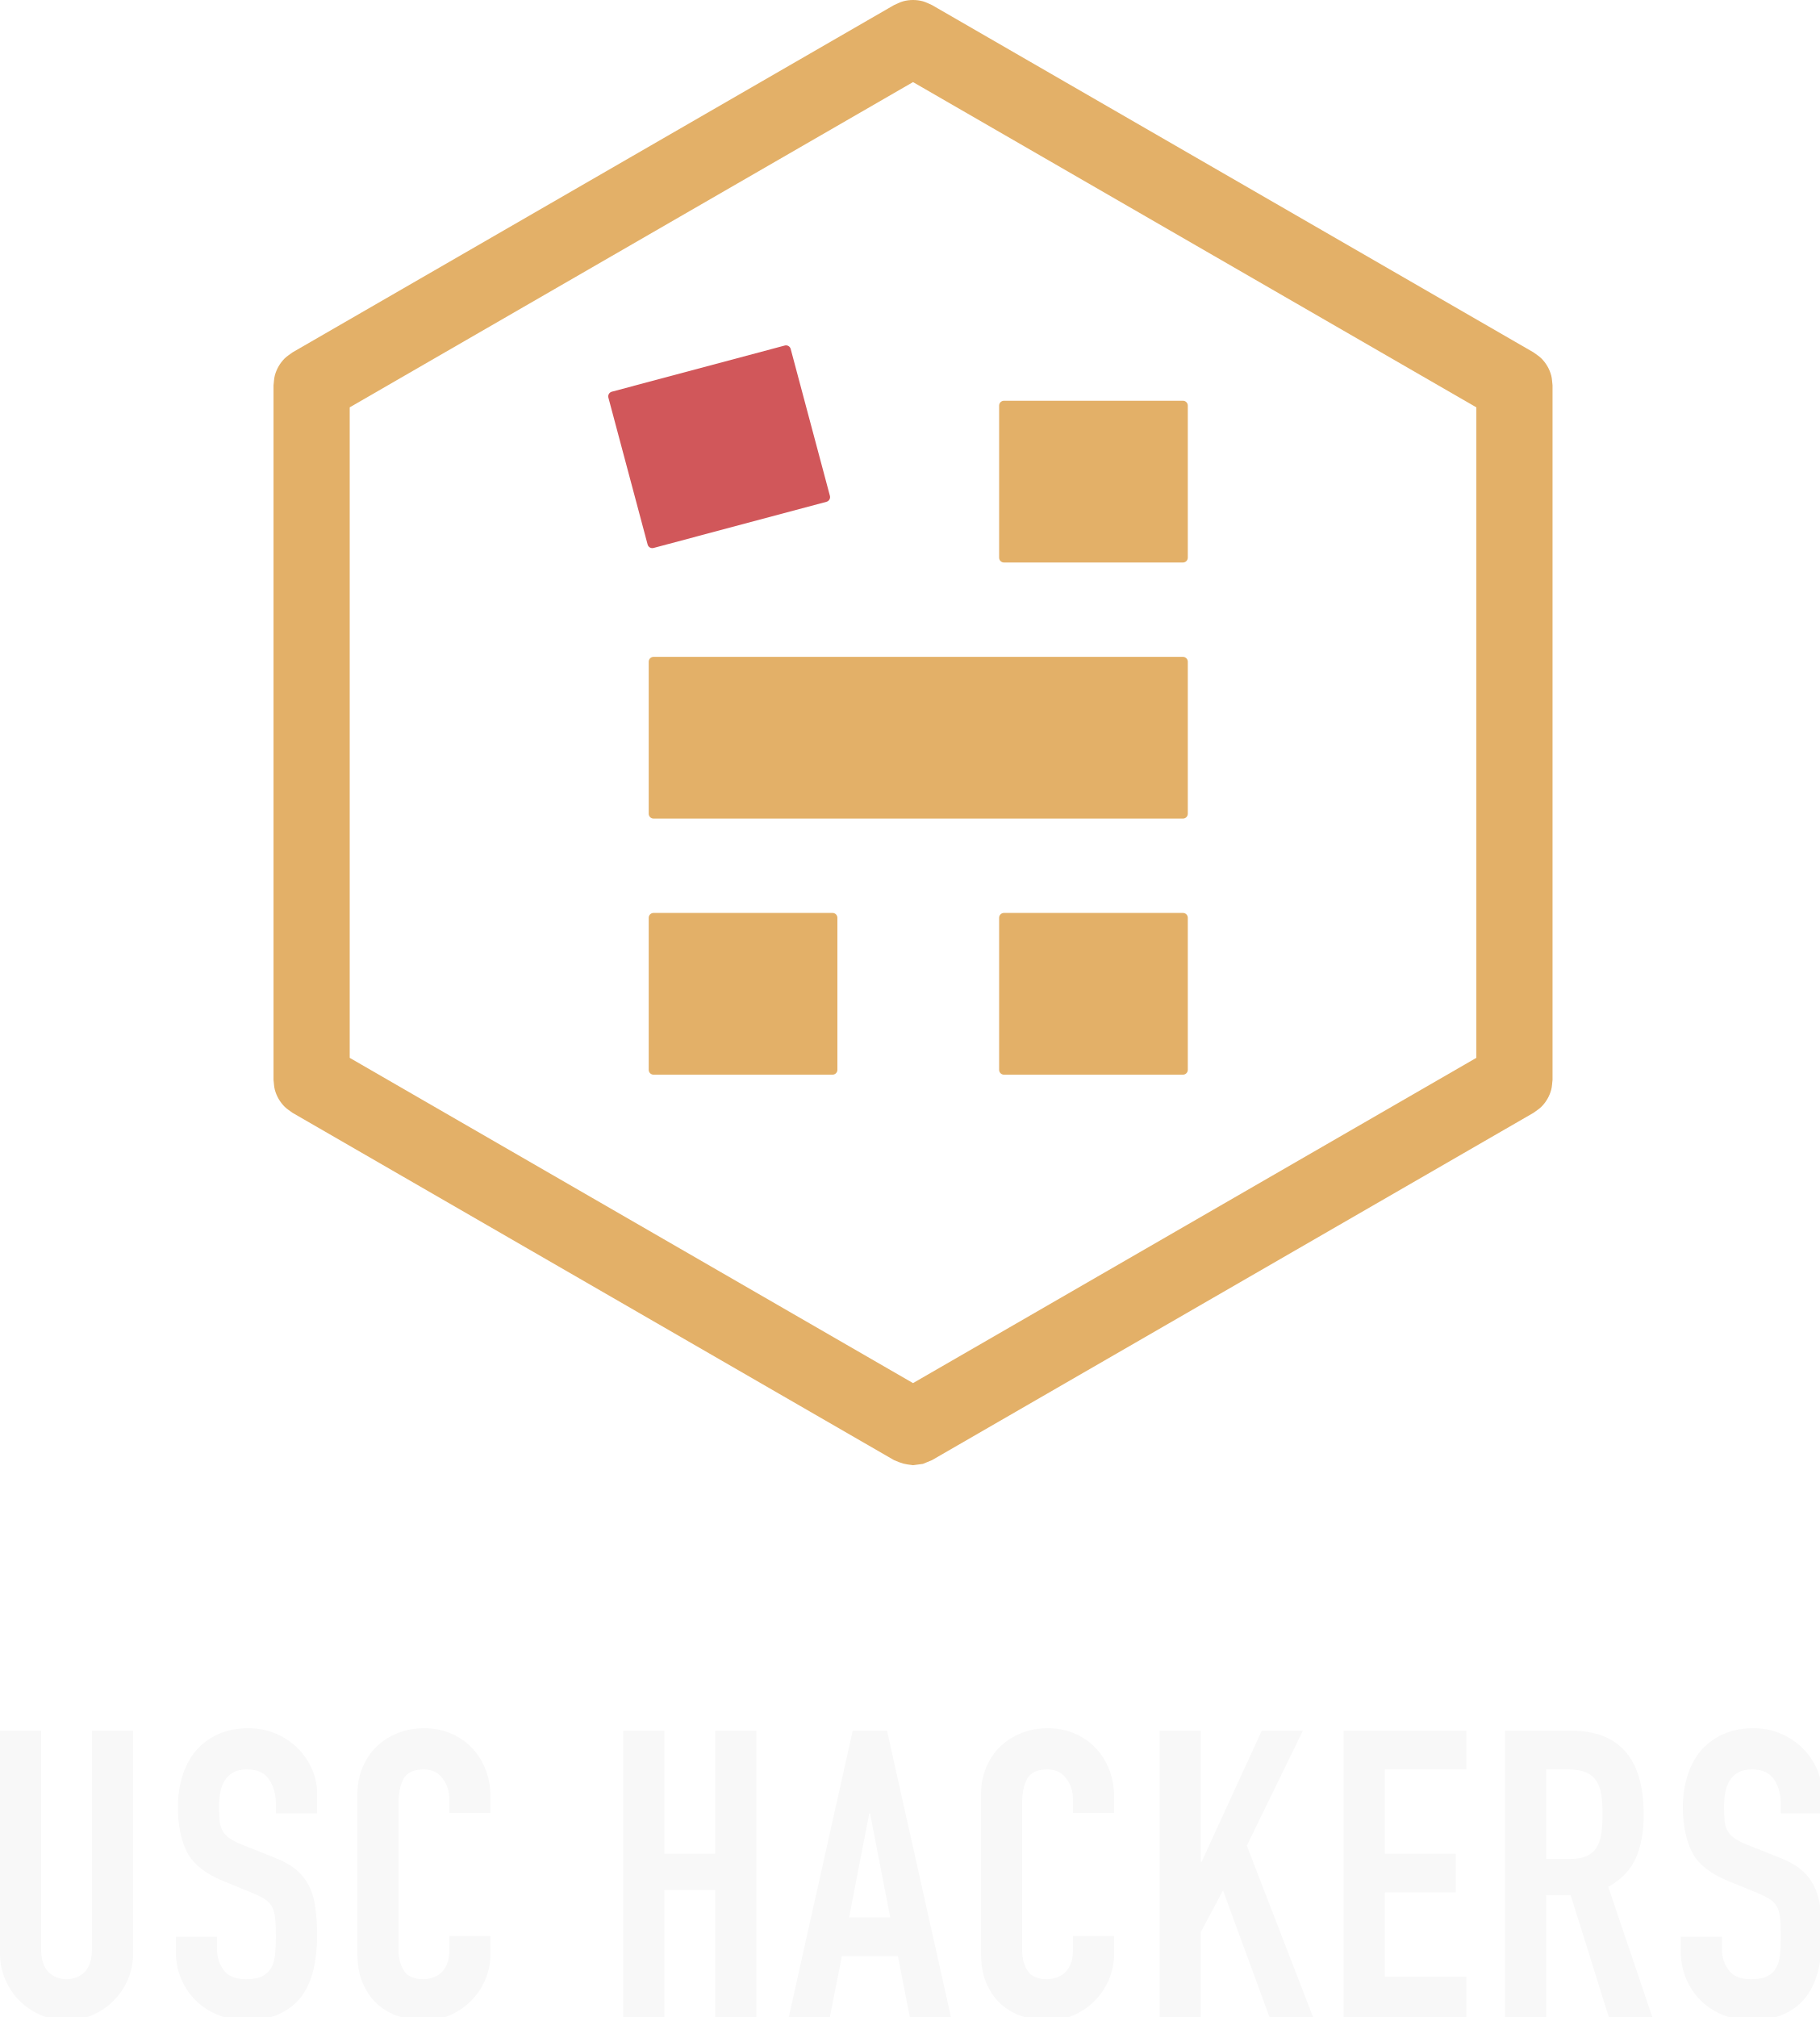
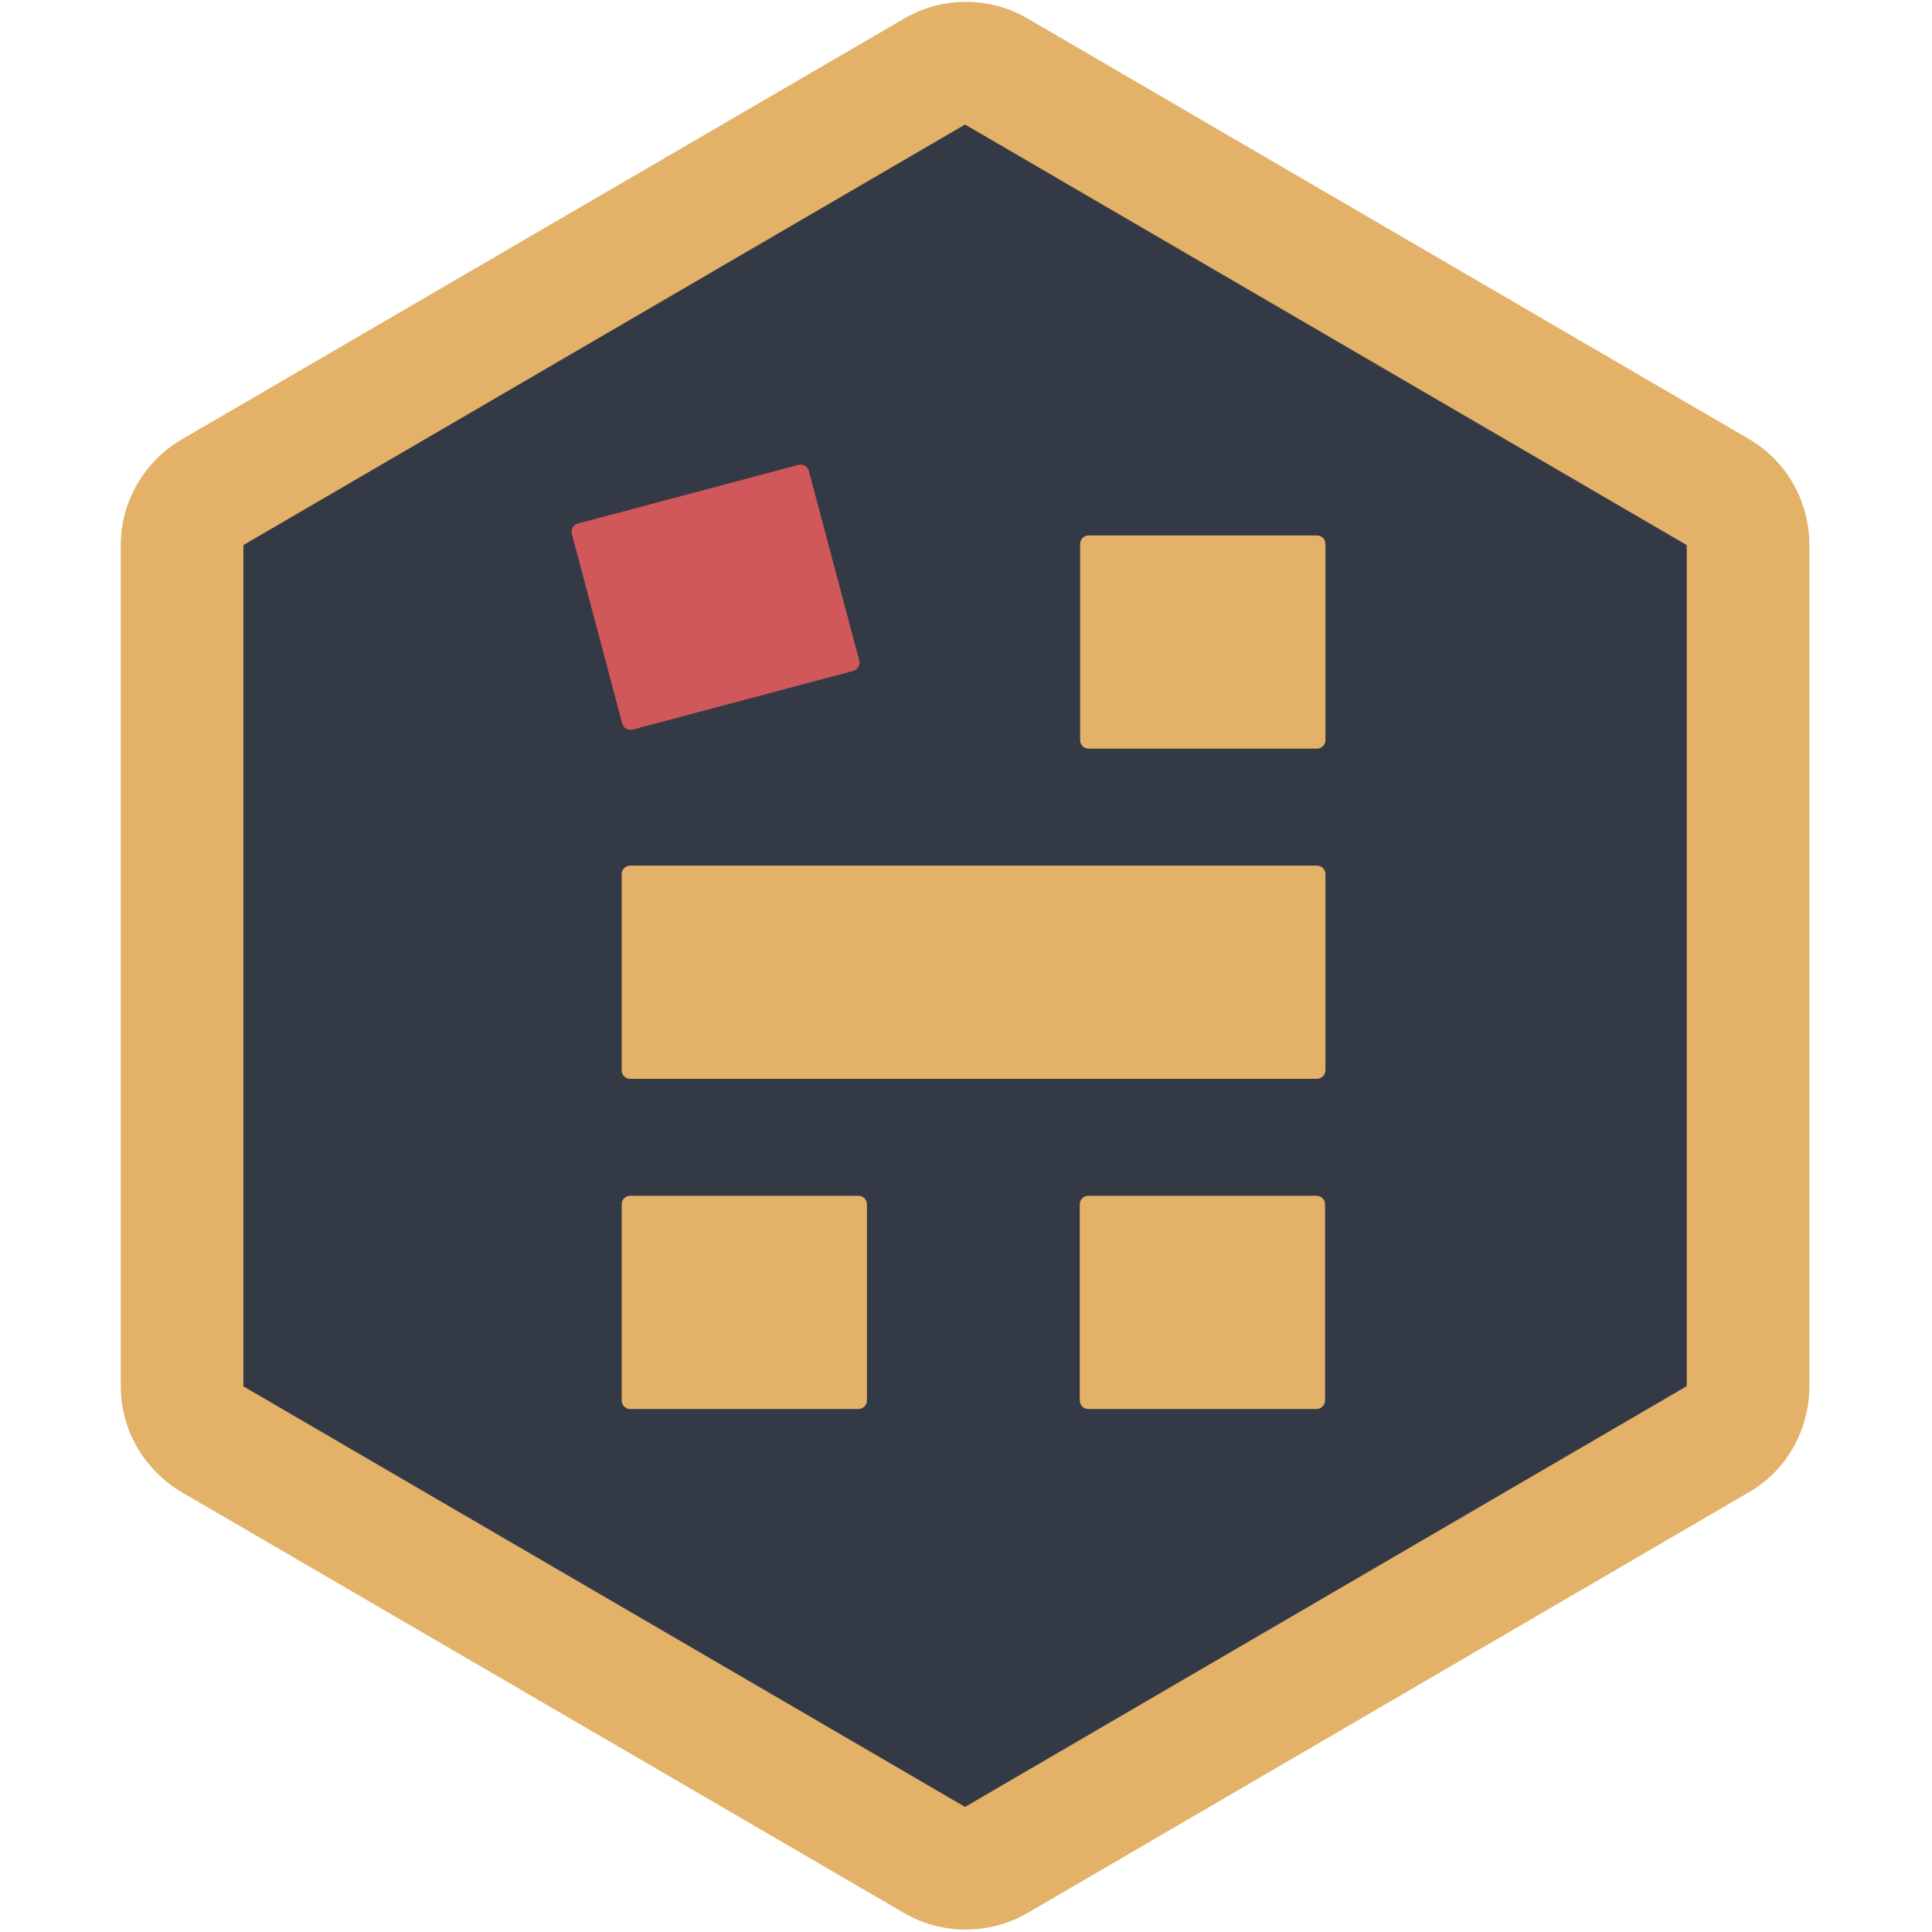
- <svg xmlns="http://www.w3.org/2000/svg" width="100%" height="100%" viewBox="0 0 406 450" version="1.1" xml:space="preserve" style="fill-rule:evenodd;clip-rule:evenodd;stroke-linejoin:round;stroke-miterlimit:1.414;">
-   <g>
-     <g>
-       <g>
-         <path d="M265.024,147.628C265.024,147.03 264.539,146.545 263.941,146.545L145.823,146.545C145.226,146.545 144.741,147.03 144.741,147.628L144.741,181.547C144.741,182.145 145.226,182.63 145.823,182.63L263.941,182.63C264.539,182.63 265.024,182.145 265.024,181.547L265.024,147.628Z" style="fill:rgb(227,176,104);" />
-         <path d="M186.84,204.762C186.84,204.164 186.355,203.679 185.757,203.679L145.823,203.679C145.226,203.679 144.741,204.164 144.741,204.762L144.741,238.682C144.741,239.28 145.226,239.764 145.823,239.764L185.757,239.764C186.355,239.764 186.84,239.28 186.84,238.682L186.84,204.762Z" style="fill:rgb(227,176,104);" />
-         <path d="M265.024,204.762C265.024,204.164 264.539,203.679 263.941,203.679L224.007,203.679C223.409,203.679 222.925,204.164 222.925,204.762L222.925,238.682C222.925,239.28 223.409,239.764 224.007,239.764L263.941,239.764C264.539,239.764 265.024,239.28 265.024,238.682L265.024,204.762Z" style="fill:rgb(227,176,104);" />
-         <path d="M176.419,77.854C176.265,77.277 175.672,76.933 175.094,77.088L136.512,87.391C135.934,87.545 135.591,88.138 135.745,88.716L144.497,121.487C144.651,122.065 145.245,122.408 145.822,122.254L184.404,111.951C184.982,111.797 185.325,111.203 185.171,110.626L176.419,77.854Z" style="fill:rgb(209,87,90);" />
-         <path d="M265.024,90.493C265.024,89.895 264.539,89.411 263.941,89.411L224.007,89.411C223.409,89.411 222.925,89.895 222.925,90.493L222.925,124.413C222.925,125.011 223.409,125.496 224.007,125.496L263.941,125.496C264.539,125.496 265.024,125.011 265.024,124.413L265.024,90.493Z" style="fill:rgb(227,176,104);" />
+ <svg xmlns="http://www.w3.org/2000/svg" version="1.1" x="0px" y="0px" viewBox="0 0 1024 1024" enable-background="new 0 0 1024 1024" xml:space="preserve">
+   <g id="Stroke" display="none">
+     <g id="XMLID_16_" display="inline">
+       <path id="XMLID_37_" fill="#343A45" d="M512,990.2c-5.7,0-11.3-1.5-16.4-4.4L113.1,762.8c-10-5.8-16.1-16.5-16.1-28.1V288.9    c0-11.6,6.1-22.3,16.1-28.1L495.6,37.9c5.1-2.9,10.7-4.4,16.4-4.4c5.7,0,11.3,1.5,16.4,4.4l382.5,222.9    c10,5.8,16.1,16.5,16.1,28.1v445.8c0,11.6-6.1,22.3-16.1,28.1L528.4,985.8C523.3,988.7,517.7,990.2,512,990.2z" />
+       <path id="XMLID_34_" fill="#E3B168" d="M511.5,66L894,288.9v445.8L511.5,957.7L129,734.8V288.9L511.5,66 M512,1    c-11.3,0-22.6,2.9-32.7,8.8L96.5,232.8c-20,11.6-32.5,33-32.5,56.2v445.8c0,23.1,12.5,44.5,32.5,56.2l382.6,222.9    c10.1,5.9,21.5,8.8,32.8,8.8s22.6-2.9,32.8-8.8L927,790.9c20-11.6,32-33,32-56.2V288.9c0-23.1-12-44.5-32-56.2L544.6,9.8    C534.5,3.9,523.3,1,512,1L512,1z" />
+     </g>
+     <g id="XMLID_1_" display="inline">
+       <g id="XMLID_3_">
+         <path id="XMLID_7_" fill="#E3B168" d="M698,571.8H334c-2.5,0-4.5-2-4.5-4.5v-104c0-2.5,2-4.5,4.5-4.5h364c2.5,0,4.5,2,4.5,4.5     v104C702.5,569.7,700.5,571.8,698,571.8z" />
+         <path id="XMLID_6_" fill="#E3B168" d="M455,746.8H334c-2.5,0-4.5-2-4.5-4.5v-104c0-2.5,2-4.5,4.5-4.5h121c2.5,0,4.5,2,4.5,4.5     v104C459.5,744.7,457.5,746.8,455,746.8z" />
+         <path id="XMLID_5_" fill="#E3B168" d="M697.8,746.8h-121c-2.5,0-4.5-2-4.5-4.5v-104c0-2.5,2-4.5,4.5-4.5h121c2.5,0,4.5,2,4.5,4.5     v104C702.3,744.7,700.3,746.8,697.8,746.8z" />
+         <path id="XMLID_4_" fill="#E3B168" d="M698,396.8H577c-2.5,0-4.5-2-4.5-4.5v-104c0-2.5,2-4.5,4.5-4.5h121c2.5,0,4.5,2,4.5,4.5     v104C702.5,394.7,700.5,396.8,698,396.8z" />
      </g>
-       <path d="M203.715,326.891C201.521,326.602 201.509,326.598 199.465,325.752L65.278,248.279C64.692,247.829 64.041,247.451 63.518,246.928C62.463,245.873 61.704,244.559 61.318,243.118C61.127,242.403 61.125,241.651 61.028,240.918L61.028,85.973C61.125,85.239 61.127,84.487 61.318,83.773C61.704,82.332 62.463,81.017 63.518,79.962C64.041,79.439 64.692,79.062 65.278,78.611L199.465,1.139C200.148,0.856 200.801,0.481 201.515,0.29C202.956,-0.097 204.474,-0.097 205.915,0.29C206.629,0.481 207.282,0.856 207.965,1.139L342.152,78.611C342.738,79.062 343.389,79.439 343.912,79.962C344.967,81.017 345.726,82.332 346.112,83.773C346.303,84.487 346.305,85.239 346.402,85.973L346.402,240.918C346.305,241.651 346.303,242.403 346.112,243.118C345.726,244.559 344.967,245.873 343.912,246.928C343.389,247.451 342.738,247.829 342.152,248.279L207.965,325.752L205.915,326.601C205.182,326.698 204.448,326.794 203.715,326.891ZM203.715,308.576L329.402,236.01L329.402,90.88L203.715,18.315L78.028,90.88L78.028,236.01C119.924,260.199 161.819,284.387 203.715,308.576Z" style="fill:rgb(227,176,104);fill-rule:nonzero;" />
+       <path id="XMLID_2_" fill="#D1585A" d="M452.2,355.6l-116.9,31.1c-2.4,0.6-4.9-0.8-5.5-3.2L303.1,283c-0.6-2.4,0.8-4.9,3.2-5.5    l116.9-31.1c2.4-0.6,4.9,0.8,5.5,3.2L455.4,350C456.1,352.4,454.6,354.9,452.2,355.6z" />
    </g>
-     <g>
-       <path d="M29.7,435.803C29.7,437.903 29.31,439.853 28.53,441.653C27.75,443.453 26.685,445.028 25.335,446.378C23.985,447.728 22.41,448.793 20.61,449.573C18.81,450.353 16.89,450.743 14.85,450.743C12.81,450.743 10.89,450.353 9.09,449.573C7.29,448.793 5.715,447.728 4.365,446.378C3.015,445.028 1.95,443.453 1.17,441.653C0.39,439.853 0,437.903 0,435.803L0,386.123L9.18,386.123L9.18,434.903C9.18,437.183 9.72,438.863 10.8,439.943C11.88,441.023 13.23,441.563 14.85,441.563C16.47,441.563 17.82,441.023 18.9,439.943C19.98,438.863 20.52,437.183 20.52,434.903L20.52,386.123L29.7,386.123L29.7,435.803Z" style="fill:rgb(248,248,248);fill-rule:nonzero;" />
-       <path d="M70.74,404.573L61.56,404.573L61.56,402.503C61.56,400.403 61.065,398.588 60.075,397.058C59.085,395.528 57.42,394.763 55.08,394.763C53.82,394.763 52.785,395.003 51.975,395.483C51.165,395.963 50.535,396.578 50.085,397.328C49.635,398.078 49.32,398.948 49.14,399.938C48.96,400.928 48.87,401.963 48.87,403.043C48.87,404.303 48.915,405.368 49.005,406.238C49.095,407.108 49.32,407.858 49.68,408.488C50.04,409.118 50.565,409.673 51.255,410.153C51.945,410.633 52.89,411.113 54.09,411.593L61.11,414.383C63.15,415.163 64.8,416.078 66.06,417.128C67.32,418.178 68.295,419.408 68.985,420.818C69.675,422.228 70.14,423.848 70.38,425.678C70.62,427.508 70.74,429.593 70.74,431.933C70.74,434.633 70.47,437.138 69.93,439.448C69.39,441.758 68.505,443.738 67.275,445.388C66.045,447.038 64.41,448.343 62.37,449.303C60.33,450.263 57.84,450.743 54.9,450.743C52.68,450.743 50.61,450.353 48.69,449.573C46.77,448.793 45.12,447.728 43.74,446.378C42.36,445.028 41.265,443.423 40.455,441.563C39.645,439.703 39.24,437.693 39.24,435.533L39.24,432.113L48.42,432.113L48.42,434.993C48.42,436.673 48.915,438.188 49.905,439.538C50.895,440.888 52.56,441.563 54.9,441.563C56.46,441.563 57.675,441.338 58.545,440.888C59.415,440.438 60.075,439.808 60.525,438.998C60.975,438.188 61.26,437.183 61.38,435.983C61.5,434.783 61.56,433.463 61.56,432.023C61.56,430.343 61.5,428.963 61.38,427.883C61.26,426.803 61.005,425.933 60.615,425.273C60.225,424.613 59.685,424.073 58.995,423.653C58.305,423.233 57.39,422.783 56.25,422.303L49.68,419.603C45.72,417.983 43.065,415.838 41.715,413.168C40.365,410.498 39.69,407.153 39.69,403.133C39.69,400.733 40.02,398.453 40.68,396.293C41.34,394.133 42.315,392.273 43.605,390.713C44.895,389.153 46.53,387.908 48.51,386.978C50.49,386.048 52.8,385.583 55.44,385.583C57.72,385.583 59.805,386.003 61.695,386.843C63.585,387.683 65.205,388.793 66.555,390.173C67.905,391.553 68.94,393.098 69.66,394.808C70.38,396.518 70.74,398.273 70.74,400.073L70.74,404.573Z" style="fill:rgb(248,248,248);fill-rule:nonzero;" />
-       <path d="M109.44,435.893C109.44,437.873 109.065,439.763 108.315,441.563C107.565,443.363 106.53,444.938 105.21,446.288C103.89,447.638 102.345,448.718 100.575,449.528C98.805,450.338 96.9,450.743 94.86,450.743C93.12,450.743 91.35,450.503 89.55,450.023C87.75,449.543 86.13,448.718 84.69,447.548C83.25,446.378 82.065,444.833 81.135,442.913C80.205,440.993 79.74,438.563 79.74,435.623L79.74,400.343C79.74,398.243 80.1,396.293 80.82,394.493C81.54,392.693 82.56,391.133 83.88,389.813C85.2,388.493 86.775,387.458 88.605,386.708C90.435,385.958 92.46,385.583 94.68,385.583C96.78,385.583 98.73,385.958 100.53,386.708C102.33,387.458 103.89,388.508 105.21,389.858C106.53,391.208 107.565,392.828 108.315,394.718C109.065,396.608 109.44,398.663 109.44,400.883L109.44,404.483L100.26,404.483L100.26,401.423C100.26,399.623 99.75,398.063 98.73,396.743C97.71,395.423 96.33,394.763 94.59,394.763C92.31,394.763 90.795,395.468 90.045,396.878C89.295,398.288 88.92,400.073 88.92,402.233L88.92,434.993C88.92,436.853 89.325,438.413 90.135,439.673C90.945,440.933 92.4,441.563 94.5,441.563C95.1,441.563 95.745,441.458 96.435,441.248C97.125,441.038 97.755,440.693 98.325,440.213C98.895,439.733 99.36,439.073 99.72,438.233C100.08,437.393 100.26,436.343 100.26,435.083L100.26,431.933L109.44,431.933L109.44,435.893Z" style="fill:rgb(248,248,248);fill-rule:nonzero;" />
-       <path d="M139.05,386.123L148.23,386.123L148.23,413.573L159.57,413.573L159.57,386.123L168.75,386.123L168.75,450.203L159.57,450.203L159.57,421.673L148.23,421.673L148.23,450.203L139.05,450.203L139.05,386.123Z" style="fill:rgb(248,248,248);fill-rule:nonzero;" />
-       <path d="M194.13,404.573L193.95,404.573L189.45,427.793L198.63,427.793L194.13,404.573ZM190.26,386.123L197.91,386.123L212.22,450.203L203.04,450.203L200.34,436.433L187.83,436.433L185.13,450.203L175.95,450.203L190.26,386.123Z" style="fill:rgb(248,248,248);fill-rule:nonzero;" />
-       <path d="M248.58,435.893C248.58,437.873 248.205,439.763 247.455,441.563C246.705,443.363 245.67,444.938 244.35,446.288C243.03,447.638 241.485,448.718 239.715,449.528C237.945,450.338 236.04,450.743 234,450.743C232.26,450.743 230.49,450.503 228.69,450.023C226.89,449.543 225.27,448.718 223.83,447.548C222.39,446.378 221.205,444.833 220.275,442.913C219.345,440.993 218.88,438.563 218.88,435.623L218.88,400.343C218.88,398.243 219.24,396.293 219.96,394.493C220.68,392.693 221.7,391.133 223.02,389.813C224.34,388.493 225.915,387.458 227.745,386.708C229.575,385.958 231.6,385.583 233.82,385.583C235.92,385.583 237.87,385.958 239.67,386.708C241.47,387.458 243.03,388.508 244.35,389.858C245.67,391.208 246.705,392.828 247.455,394.718C248.205,396.608 248.58,398.663 248.58,400.883L248.58,404.483L239.4,404.483L239.4,401.423C239.4,399.623 238.89,398.063 237.87,396.743C236.85,395.423 235.47,394.763 233.73,394.763C231.45,394.763 229.935,395.468 229.185,396.878C228.435,398.288 228.06,400.073 228.06,402.233L228.06,434.993C228.06,436.853 228.465,438.413 229.275,439.673C230.085,440.933 231.54,441.563 233.64,441.563C234.24,441.563 234.885,441.458 235.575,441.248C236.265,441.038 236.895,440.693 237.465,440.213C238.035,439.733 238.5,439.073 238.86,438.233C239.22,437.393 239.4,436.343 239.4,435.083L239.4,431.933L248.58,431.933L248.58,435.893Z" style="fill:rgb(248,248,248);fill-rule:nonzero;" />
-       <path d="M258.75,386.123L267.93,386.123L267.93,415.373L268.11,415.373L281.52,386.123L290.7,386.123L278.19,411.773L293.04,450.203L283.32,450.203L272.88,421.763L267.93,431.033L267.93,450.203L258.75,450.203L258.75,386.123Z" style="fill:rgb(248,248,248);fill-rule:nonzero;" />
-       <path d="M299.79,386.123L327.15,386.123L327.15,394.763L308.97,394.763L308.97,413.573L324.81,413.573L324.81,422.213L308.97,422.213L308.97,441.023L327.15,441.023L327.15,450.203L299.79,450.203L299.79,386.123Z" style="fill:rgb(248,248,248);fill-rule:nonzero;" />
-       <path d="M344.97,414.743L350.19,414.743C351.81,414.743 353.1,414.518 354.06,414.068C355.02,413.618 355.755,412.973 356.265,412.133C356.775,411.293 357.12,410.258 357.3,409.028C357.48,407.798 357.57,406.373 357.57,404.753C357.57,403.133 357.48,401.708 357.3,400.478C357.12,399.248 356.745,398.198 356.175,397.328C355.605,396.458 354.81,395.813 353.79,395.393C352.77,394.973 351.42,394.763 349.74,394.763L344.97,394.763L344.97,414.743ZM335.79,386.123L350.55,386.123C361.35,386.123 366.75,392.393 366.75,404.933C366.75,408.653 366.165,411.848 364.995,414.518C363.825,417.188 361.77,419.333 358.83,420.953L368.73,450.203L359.01,450.203L350.46,422.843L344.97,422.843L344.97,450.203L335.79,450.203L335.79,386.123Z" style="fill:rgb(248,248,248);fill-rule:nonzero;" />
-       <path d="M406.53,404.573L397.35,404.573L397.35,402.503C397.35,400.403 396.855,398.588 395.865,397.058C394.875,395.528 393.21,394.763 390.87,394.763C389.61,394.763 388.575,395.003 387.765,395.483C386.955,395.963 386.325,396.578 385.875,397.328C385.425,398.078 385.11,398.948 384.93,399.938C384.75,400.928 384.66,401.963 384.66,403.043C384.66,404.303 384.705,405.368 384.795,406.238C384.885,407.108 385.11,407.858 385.47,408.488C385.83,409.118 386.355,409.673 387.045,410.153C387.735,410.633 388.68,411.113 389.88,411.593L396.9,414.383C398.94,415.163 400.59,416.078 401.85,417.128C403.11,418.178 404.085,419.408 404.775,420.818C405.465,422.228 405.93,423.848 406.17,425.678C406.41,427.508 406.53,429.593 406.53,431.933C406.53,434.633 406.26,437.138 405.72,439.448C405.18,441.758 404.295,443.738 403.065,445.388C401.835,447.038 400.2,448.343 398.16,449.303C396.12,450.263 393.63,450.743 390.69,450.743C388.47,450.743 386.4,450.353 384.48,449.573C382.56,448.793 380.91,447.728 379.53,446.378C378.15,445.028 377.055,443.423 376.245,441.563C375.435,439.703 375.03,437.693 375.03,435.533L375.03,432.113L384.21,432.113L384.21,434.993C384.21,436.673 384.705,438.188 385.695,439.538C386.685,440.888 388.35,441.563 390.69,441.563C392.25,441.563 393.465,441.338 394.335,440.888C395.205,440.438 395.865,439.808 396.315,438.998C396.765,438.188 397.05,437.183 397.17,435.983C397.29,434.783 397.35,433.463 397.35,432.023C397.35,430.343 397.29,428.963 397.17,427.883C397.05,426.803 396.795,425.933 396.405,425.273C396.015,424.613 395.475,424.073 394.785,423.653C394.095,423.233 393.18,422.783 392.04,422.303L385.47,419.603C381.51,417.983 378.855,415.838 377.505,413.168C376.155,410.498 375.48,407.153 375.48,403.133C375.48,400.733 375.81,398.453 376.47,396.293C377.13,394.133 378.105,392.273 379.395,390.713C380.685,389.153 382.32,387.908 384.3,386.978C386.28,386.048 388.59,385.583 391.23,385.583C393.51,385.583 395.595,386.003 397.485,386.843C399.375,387.683 400.995,388.793 402.345,390.173C403.695,391.553 404.73,393.098 405.45,394.808C406.17,396.518 406.53,398.273 406.53,400.073L406.53,404.573Z" style="fill:rgb(248,248,248);fill-rule:nonzero;" />
+   </g>
+   <g id="Expanded">
+     <g id="XMLID_8_">
+       <g id="XMLID_13_">
+         <path id="XMLID_21_" fill="#343A45" d="M512,990.2c-5.7,0-11.3-1.5-16.4-4.4L113.1,762.8c-10-5.8-16.1-16.5-16.1-28.1V288.9     c0-11.6,6.1-22.3,16.1-28.1L495.6,37.9c5.1-2.9,10.7-4.4,16.4-4.4c5.7,0,11.3,1.5,16.4,4.4l382.5,222.9     c10,5.8,16.1,16.5,16.1,28.1v445.8c0,11.6-6.1,22.3-16.1,28.1L528.4,985.8C523.3,988.7,517.7,990.2,512,990.2z" />
+         <path id="XMLID_18_" fill="#E3B168" d="M511.5,66L894,288.9v445.8L511.5,957.7L129,734.8V288.9L511.5,66 M512,1     c-11.3,0-22.6,2.9-32.7,8.8L96.5,232.8c-20,11.6-32.5,33-32.5,56.2v445.8c0,23.1,12.5,44.5,32.5,56.2l382.6,222.9     c10.1,5.9,21.5,8.8,32.8,8.8s22.6-2.9,32.8-8.8L927,790.9c20-11.6,32-33,32-56.2V288.9c0-23.1-12-44.5-32-56.2L544.6,9.8     C534.5,3.9,523.3,1,512,1L512,1z" />
+       </g>
+       <g id="XMLID_9_">
+         <g id="XMLID_10_">
+           <path id="XMLID_11_" fill="#E3B168" d="M698,571.8H334c-2.5,0-4.5-2-4.5-4.5v-104c0-2.5,2-4.5,4.5-4.5h364c2.5,0,4.5,2,4.5,4.5      v104C702.5,569.7,700.5,571.8,698,571.8z" />
+           <path id="XMLID_12_" fill="#E3B168" d="M455,746.8H334c-2.5,0-4.5-2-4.5-4.5v-104c0-2.5,2-4.5,4.5-4.5h121c2.5,0,4.5,2,4.5,4.5      v104C459.5,744.7,457.5,746.8,455,746.8z" />
+           <path id="XMLID_14_" fill="#E3B168" d="M697.8,746.8h-121c-2.5,0-4.5-2-4.5-4.5v-104c0-2.5,2-4.5,4.5-4.5h121      c2.5,0,4.5,2,4.5,4.5v104C702.3,744.7,700.3,746.8,697.8,746.8z" />
+           <path id="XMLID_15_" fill="#E3B168" d="M698,396.8H577c-2.5,0-4.5-2-4.5-4.5v-104c0-2.5,2-4.5,4.5-4.5h121c2.5,0,4.5,2,4.5,4.5      v104C702.5,394.7,700.5,396.8,698,396.8z" />
+         </g>
+         <path id="XMLID_17_" fill="#D1585A" d="M452.2,355.6l-116.9,31.1c-2.4,0.6-4.9-0.8-5.5-3.2L303.1,283c-0.6-2.4,0.8-4.9,3.2-5.5     l116.9-31.1c2.4-0.6,4.9,0.8,5.5,3.2L455.4,350C456.1,352.4,454.6,354.9,452.2,355.6z" />
+       </g>
    </g>
  </g>
</svg>
